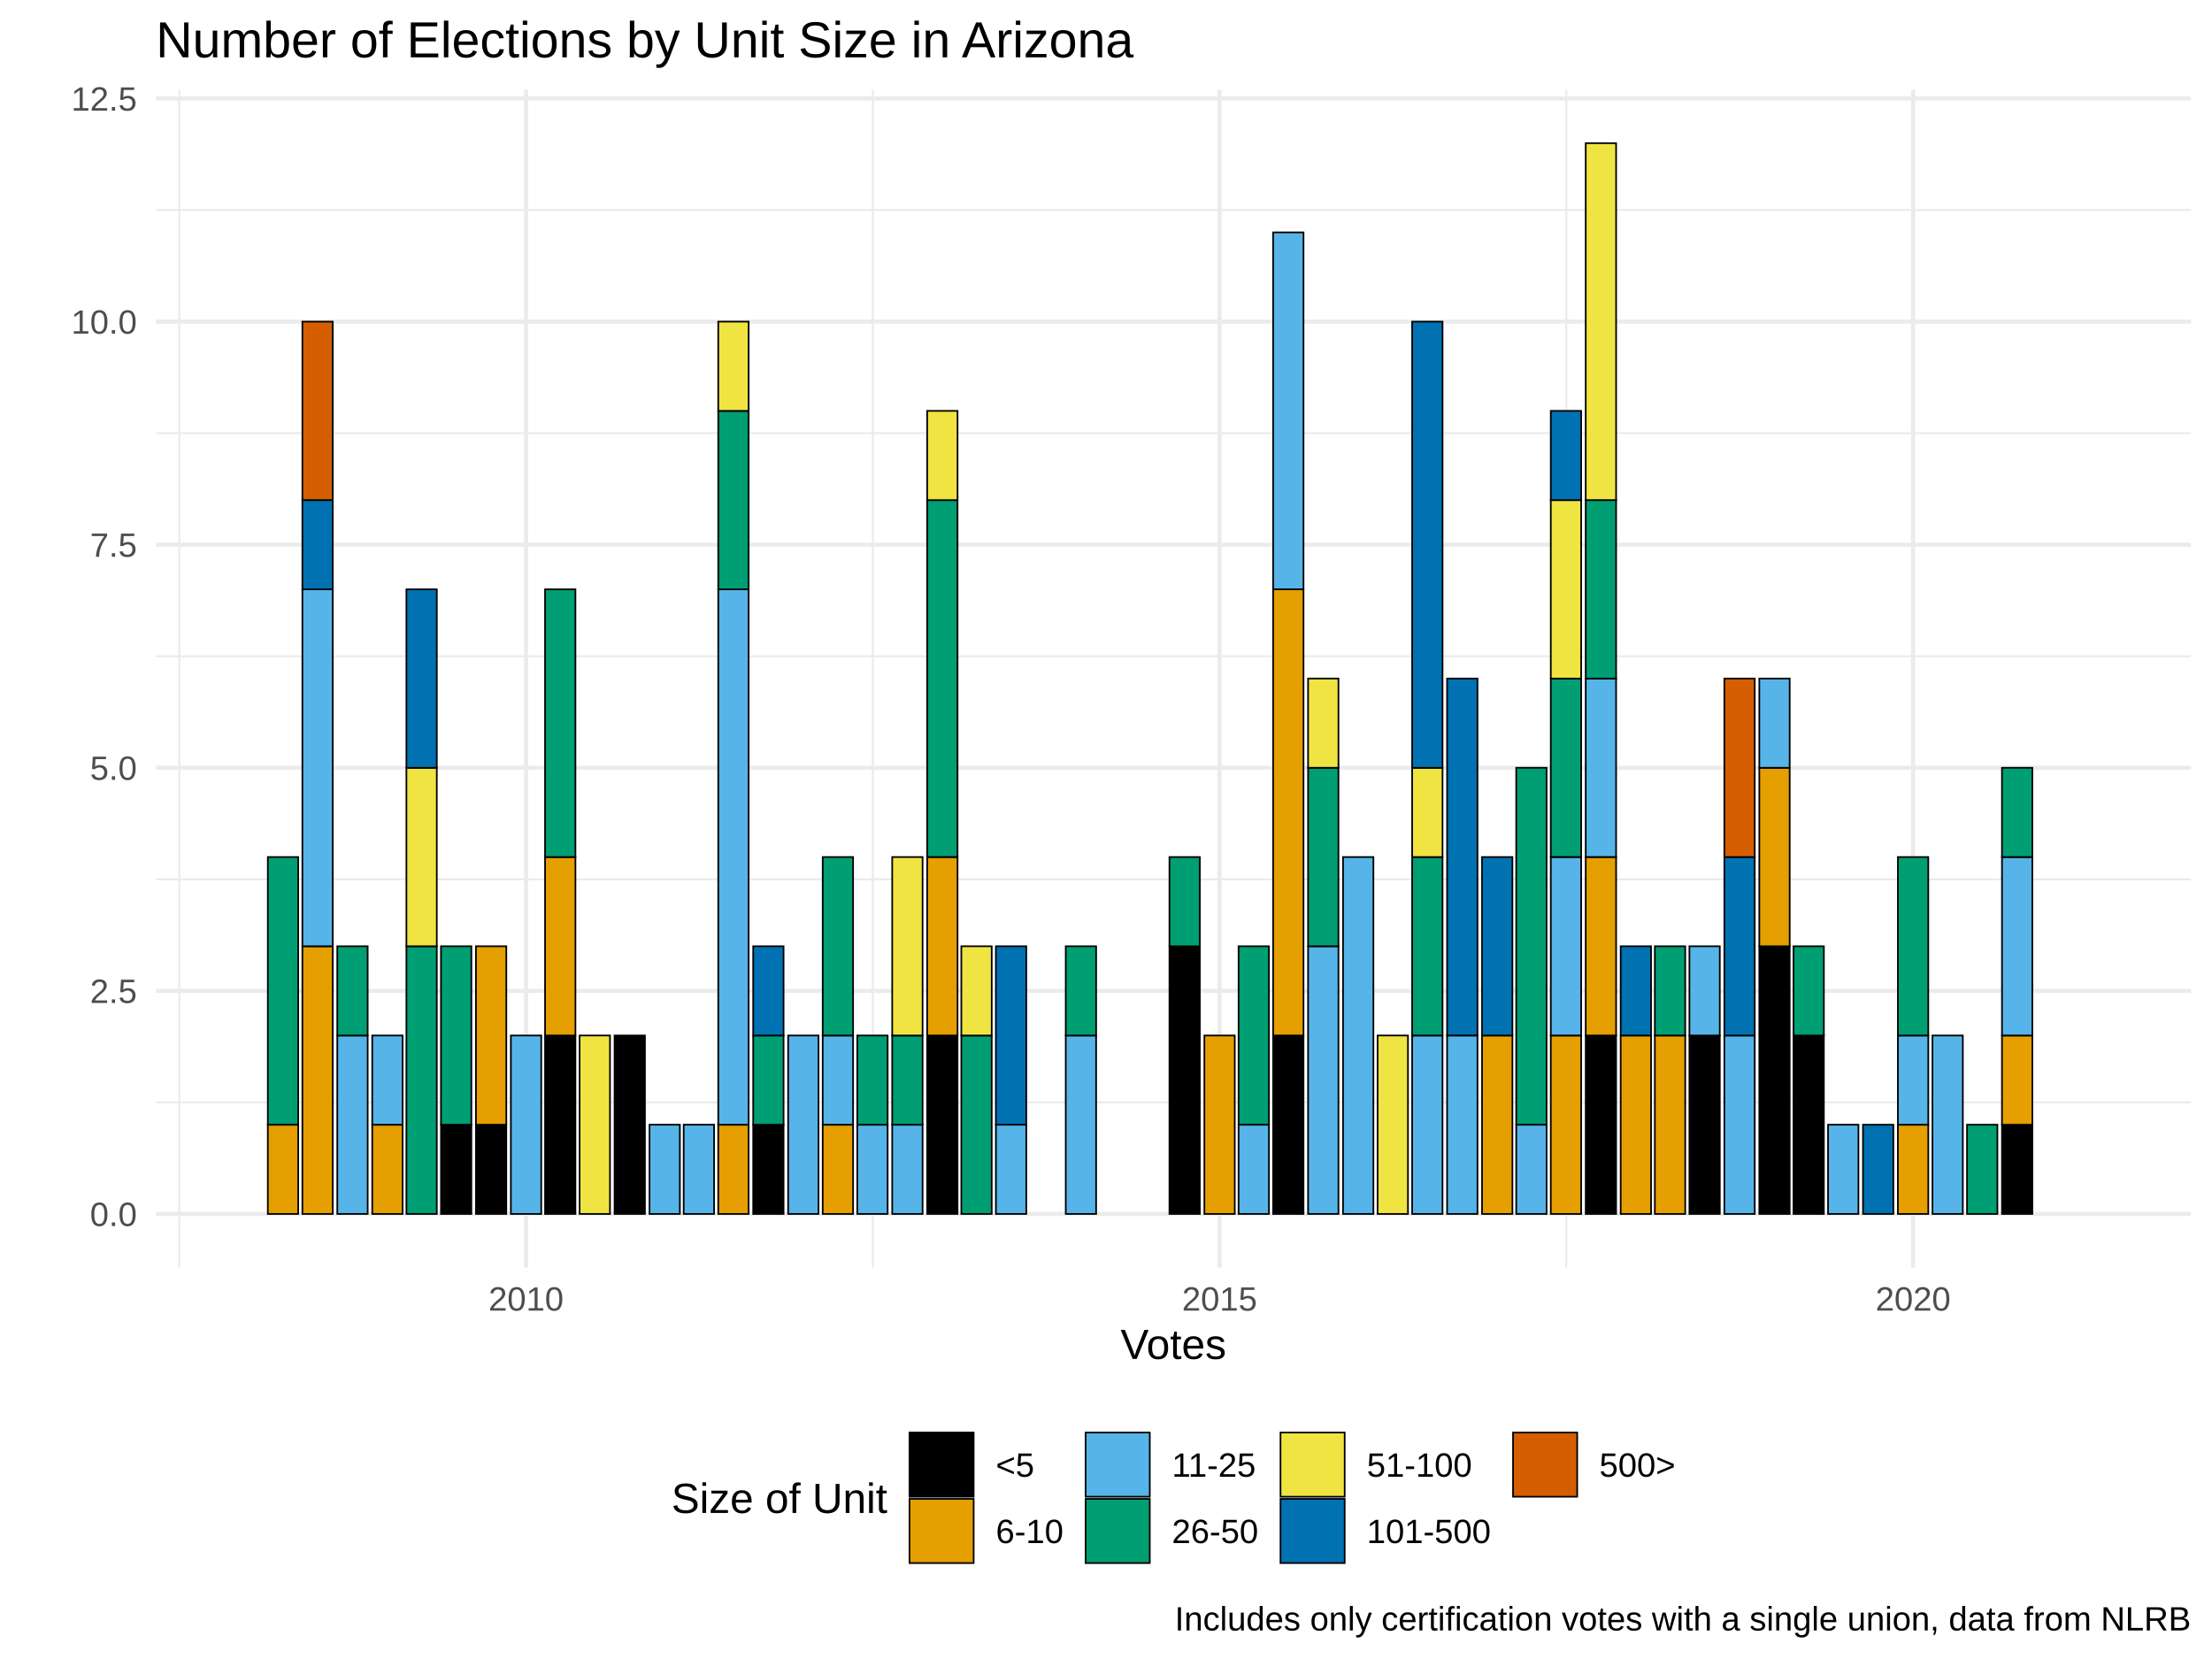
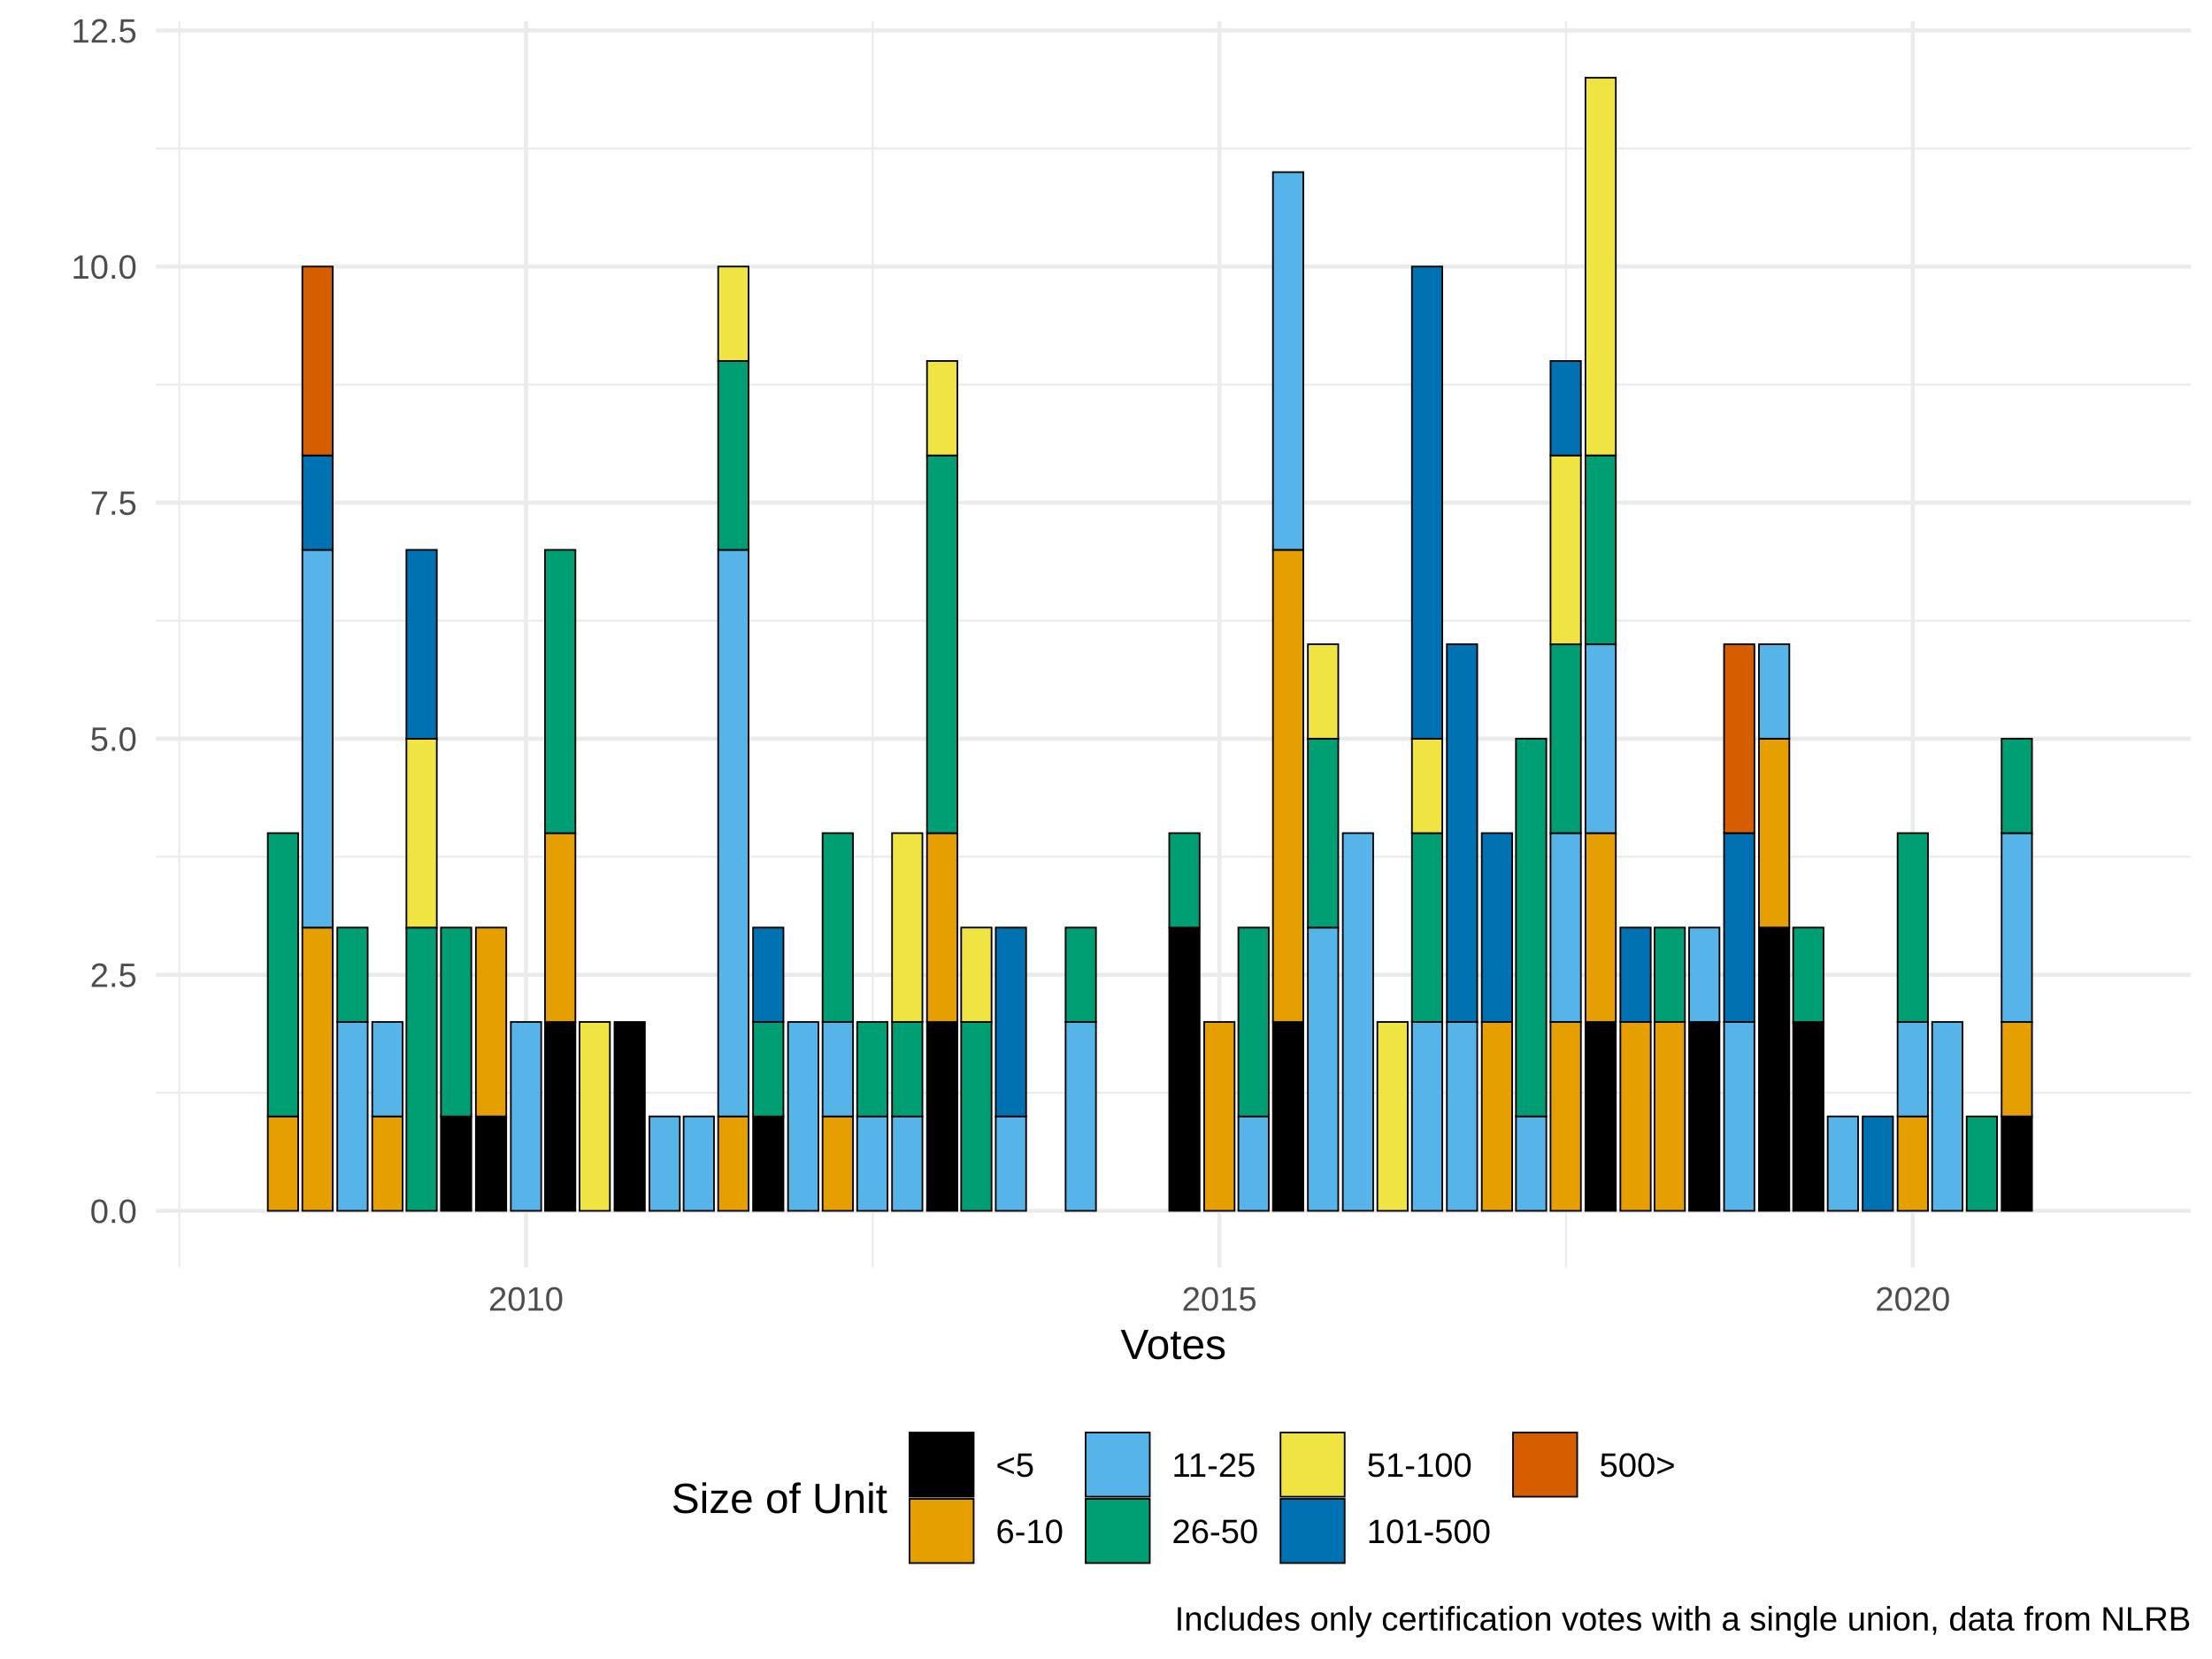
<svg xmlns="http://www.w3.org/2000/svg" class="svglite" width="576.00pt" height="432.00pt" viewBox="0 0 576.00 432.00">
  <defs>
    <style type="text/css">
    .svglite line, .svglite polyline, .svglite polygon, .svglite path, .svglite rect, .svglite circle {
      fill: none;
      stroke: #000000;
      stroke-linecap: round;
      stroke-linejoin: round;
      stroke-miterlimit: 10.00;
    }
  </style>
  </defs>
  <rect width="100%" height="100%" style="stroke: none; fill: #FFFFFF;" />
  <defs>
    <clipPath id="cpMC4wMHw1NzYuMDB8MC4wMHw0MzIuMDA=">
      <rect x="0.00" y="0.00" width="576.00" height="432.00" />
    </clipPath>
  </defs>
  <g clip-path="url(#cpMC4wMHw1NzYuMDB8MC4wMHw0MzIuMDA=)">
</g>
  <defs>
-     <clipPath id="cpNDAuNjB8NTcwLjUyfDIzLjM0fDMzMC4wNQ==">
-       <rect x="40.60" y="23.34" width="529.92" height="306.71" />
+     <clipPath id="cpNDAuNjB8NTcwLjUyfDUuNDh8MzMwLjA1">
+       <rect x="40.60" y="5.48" width="529.92" height="324.57" />
    </clipPath>
  </defs>
-   <g clip-path="url(#cpNDAuNjB8NTcwLjUyfDIzLjM0fDMzMC4wNQ==)">
-     <polyline points="40.60,287.06 570.52,287.06 " style="stroke-width: 0.53; stroke: #EBEBEB; stroke-linecap: butt;" />
-     <polyline points="40.60,228.97 570.52,228.97 " style="stroke-width: 0.53; stroke: #EBEBEB; stroke-linecap: butt;" />
-     <polyline points="40.60,170.88 570.52,170.88 " style="stroke-width: 0.53; stroke: #EBEBEB; stroke-linecap: butt;" />
-     <polyline points="40.60,112.79 570.52,112.79 " style="stroke-width: 0.53; stroke: #EBEBEB; stroke-linecap: butt;" />
-     <polyline points="40.60,54.70 570.52,54.70 " style="stroke-width: 0.53; stroke: #EBEBEB; stroke-linecap: butt;" />
-     <polyline points="46.69,330.05 46.69,23.34 " style="stroke-width: 0.53; stroke: #EBEBEB; stroke-linecap: butt;" />
-     <polyline points="227.28,330.05 227.28,23.34 " style="stroke-width: 0.53; stroke: #EBEBEB; stroke-linecap: butt;" />
-     <polyline points="407.87,330.05 407.87,23.34 " style="stroke-width: 0.53; stroke: #EBEBEB; stroke-linecap: butt;" />
-     <polyline points="40.60,316.11 570.52,316.11 " style="stroke-width: 1.07; stroke: #EBEBEB; stroke-linecap: butt;" />
-     <polyline points="40.60,258.02 570.52,258.02 " style="stroke-width: 1.07; stroke: #EBEBEB; stroke-linecap: butt;" />
-     <polyline points="40.60,199.93 570.52,199.93 " style="stroke-width: 1.07; stroke: #EBEBEB; stroke-linecap: butt;" />
-     <polyline points="40.60,141.84 570.52,141.84 " style="stroke-width: 1.07; stroke: #EBEBEB; stroke-linecap: butt;" />
-     <polyline points="40.60,83.75 570.52,83.75 " style="stroke-width: 1.07; stroke: #EBEBEB; stroke-linecap: butt;" />
-     <polyline points="40.60,25.66 570.52,25.66 " style="stroke-width: 1.07; stroke: #EBEBEB; stroke-linecap: butt;" />
-     <polyline points="136.99,330.05 136.99,23.34 " style="stroke-width: 1.07; stroke: #EBEBEB; stroke-linecap: butt;" />
-     <polyline points="317.58,330.05 317.58,23.34 " style="stroke-width: 1.07; stroke: #EBEBEB; stroke-linecap: butt;" />
-     <polyline points="498.17,330.05 498.17,23.34 " style="stroke-width: 1.07; stroke: #EBEBEB; stroke-linecap: butt;" />
-     <rect x="114.83" y="292.87" width="7.91" height="23.24" style="stroke-width: 0.43; stroke-linecap: square; stroke-linejoin: miter; fill: #000000;" />
-     <rect x="123.93" y="292.87" width="7.91" height="23.24" style="stroke-width: 0.43; stroke-linecap: square; stroke-linejoin: miter; fill: #000000;" />
-     <rect x="141.93" y="269.64" width="7.91" height="46.47" style="stroke-width: 0.43; stroke-linecap: square; stroke-linejoin: miter; fill: #000000;" />
-     <rect x="160.03" y="269.64" width="7.91" height="46.47" style="stroke-width: 0.43; stroke-linecap: square; stroke-linejoin: miter; fill: #000000;" />
-     <rect x="196.13" y="292.87" width="7.91" height="23.24" style="stroke-width: 0.43; stroke-linecap: square; stroke-linejoin: miter; fill: #000000;" />
-     <rect x="241.43" y="269.64" width="7.91" height="46.47" style="stroke-width: 0.43; stroke-linecap: square; stroke-linejoin: miter; fill: #000000;" />
-     <rect x="304.52" y="246.40" width="7.91" height="69.71" style="stroke-width: 0.43; stroke-linecap: square; stroke-linejoin: miter; fill: #000000;" />
-     <rect x="331.52" y="269.64" width="7.91" height="46.47" style="stroke-width: 0.43; stroke-linecap: square; stroke-linejoin: miter; fill: #000000;" />
-     <rect x="412.92" y="269.64" width="7.91" height="46.47" style="stroke-width: 0.43; stroke-linecap: square; stroke-linejoin: miter; fill: #000000;" />
-     <rect x="439.92" y="269.64" width="7.91" height="46.47" style="stroke-width: 0.43; stroke-linecap: square; stroke-linejoin: miter; fill: #000000;" />
-     <rect x="458.12" y="246.40" width="7.91" height="69.71" style="stroke-width: 0.43; stroke-linecap: square; stroke-linejoin: miter; fill: #000000;" />
-     <rect x="467.02" y="269.64" width="7.91" height="46.47" style="stroke-width: 0.43; stroke-linecap: square; stroke-linejoin: miter; fill: #000000;" />
-     <rect x="521.31" y="292.87" width="7.91" height="23.24" style="stroke-width: 0.43; stroke-linecap: square; stroke-linejoin: miter; fill: #000000;" />
-     <rect x="69.74" y="292.87" width="7.91" height="23.24" style="stroke-width: 0.43; stroke-linecap: square; stroke-linejoin: miter; fill: #E69F00;" />
-     <rect x="78.74" y="246.40" width="7.91" height="69.71" style="stroke-width: 0.43; stroke-linecap: square; stroke-linejoin: miter; fill: #E69F00;" />
-     <rect x="96.93" y="292.87" width="7.91" height="23.24" style="stroke-width: 0.43; stroke-linecap: square; stroke-linejoin: miter; fill: #E69F00;" />
-     <rect x="123.93" y="246.40" width="7.91" height="46.47" style="stroke-width: 0.43; stroke-linecap: square; stroke-linejoin: miter; fill: #E69F00;" />
-     <rect x="141.93" y="223.17" width="7.91" height="46.47" style="stroke-width: 0.43; stroke-linecap: square; stroke-linejoin: miter; fill: #E69F00;" />
-     <rect x="187.03" y="292.87" width="7.91" height="23.24" style="stroke-width: 0.43; stroke-linecap: square; stroke-linejoin: miter; fill: #E69F00;" />
-     <rect x="214.23" y="292.87" width="7.91" height="23.24" style="stroke-width: 0.43; stroke-linecap: square; stroke-linejoin: miter; fill: #E69F00;" />
-     <rect x="241.43" y="223.17" width="7.91" height="46.47" style="stroke-width: 0.43; stroke-linecap: square; stroke-linejoin: miter; fill: #E69F00;" />
-     <rect x="313.62" y="269.64" width="7.91" height="46.47" style="stroke-width: 0.43; stroke-linecap: square; stroke-linejoin: miter; fill: #E69F00;" />
-     <rect x="331.52" y="153.46" width="7.91" height="116.18" style="stroke-width: 0.43; stroke-linecap: square; stroke-linejoin: miter; fill: #E69F00;" />
-     <rect x="385.92" y="269.64" width="7.91" height="46.47" style="stroke-width: 0.43; stroke-linecap: square; stroke-linejoin: miter; fill: #E69F00;" />
-     <rect x="403.82" y="269.64" width="7.91" height="46.47" style="stroke-width: 0.43; stroke-linecap: square; stroke-linejoin: miter; fill: #E69F00;" />
-     <rect x="412.92" y="223.17" width="7.91" height="46.47" style="stroke-width: 0.43; stroke-linecap: square; stroke-linejoin: miter; fill: #E69F00;" />
-     <rect x="422.02" y="269.64" width="7.91" height="46.47" style="stroke-width: 0.43; stroke-linecap: square; stroke-linejoin: miter; fill: #E69F00;" />
-     <rect x="430.92" y="269.64" width="7.91" height="46.47" style="stroke-width: 0.43; stroke-linecap: square; stroke-linejoin: miter; fill: #E69F00;" />
-     <rect x="458.12" y="199.93" width="7.91" height="46.47" style="stroke-width: 0.43; stroke-linecap: square; stroke-linejoin: miter; fill: #E69F00;" />
-     <rect x="494.21" y="292.87" width="7.91" height="23.24" style="stroke-width: 0.43; stroke-linecap: square; stroke-linejoin: miter; fill: #E69F00;" />
-     <rect x="521.31" y="269.64" width="7.91" height="23.24" style="stroke-width: 0.43; stroke-linecap: square; stroke-linejoin: miter; fill: #E69F00;" />
-     <rect x="78.74" y="153.46" width="7.91" height="92.94" style="stroke-width: 0.43; stroke-linecap: square; stroke-linejoin: miter; fill: #56B4E9;" />
-     <rect x="87.83" y="269.64" width="7.91" height="46.47" style="stroke-width: 0.43; stroke-linecap: square; stroke-linejoin: miter; fill: #56B4E9;" />
-     <rect x="96.93" y="269.64" width="7.91" height="23.24" style="stroke-width: 0.43; stroke-linecap: square; stroke-linejoin: miter; fill: #56B4E9;" />
-     <rect x="133.03" y="269.64" width="7.91" height="46.47" style="stroke-width: 0.43; stroke-linecap: square; stroke-linejoin: miter; fill: #56B4E9;" />
-     <rect x="169.13" y="292.87" width="7.91" height="23.24" style="stroke-width: 0.43; stroke-linecap: square; stroke-linejoin: miter; fill: #56B4E9;" />
-     <rect x="178.03" y="292.87" width="7.91" height="23.24" style="stroke-width: 0.43; stroke-linecap: square; stroke-linejoin: miter; fill: #56B4E9;" />
-     <rect x="187.03" y="153.46" width="7.91" height="139.42" style="stroke-width: 0.43; stroke-linecap: square; stroke-linejoin: miter; fill: #56B4E9;" />
-     <rect x="205.23" y="269.64" width="7.91" height="46.47" style="stroke-width: 0.43; stroke-linecap: square; stroke-linejoin: miter; fill: #56B4E9;" />
-     <rect x="214.23" y="269.64" width="7.91" height="23.24" style="stroke-width: 0.43; stroke-linecap: square; stroke-linejoin: miter; fill: #56B4E9;" />
-     <rect x="223.23" y="292.87" width="7.91" height="23.24" style="stroke-width: 0.43; stroke-linecap: square; stroke-linejoin: miter; fill: #56B4E9;" />
-     <rect x="232.33" y="292.87" width="7.91" height="23.24" style="stroke-width: 0.43; stroke-linecap: square; stroke-linejoin: miter; fill: #56B4E9;" />
-     <rect x="259.33" y="292.87" width="7.91" height="23.24" style="stroke-width: 0.43; stroke-linecap: square; stroke-linejoin: miter; fill: #56B4E9;" />
-     <rect x="277.52" y="269.64" width="7.91" height="46.47" style="stroke-width: 0.43; stroke-linecap: square; stroke-linejoin: miter; fill: #56B4E9;" />
-     <rect x="322.52" y="292.87" width="7.91" height="23.24" style="stroke-width: 0.43; stroke-linecap: square; stroke-linejoin: miter; fill: #56B4E9;" />
-     <rect x="331.52" y="60.51" width="7.91" height="92.94" style="stroke-width: 0.43; stroke-linecap: square; stroke-linejoin: miter; fill: #56B4E9;" />
-     <rect x="340.62" y="246.40" width="7.91" height="69.71" style="stroke-width: 0.43; stroke-linecap: square; stroke-linejoin: miter; fill: #56B4E9;" />
-     <rect x="349.72" y="223.17" width="7.91" height="92.94" style="stroke-width: 0.43; stroke-linecap: square; stroke-linejoin: miter; fill: #56B4E9;" />
-     <rect x="367.72" y="269.64" width="7.91" height="46.47" style="stroke-width: 0.43; stroke-linecap: square; stroke-linejoin: miter; fill: #56B4E9;" />
-     <rect x="376.82" y="269.64" width="7.91" height="46.47" style="stroke-width: 0.43; stroke-linecap: square; stroke-linejoin: miter; fill: #56B4E9;" />
-     <rect x="394.82" y="292.87" width="7.91" height="23.24" style="stroke-width: 0.43; stroke-linecap: square; stroke-linejoin: miter; fill: #56B4E9;" />
-     <rect x="403.82" y="223.17" width="7.91" height="46.47" style="stroke-width: 0.43; stroke-linecap: square; stroke-linejoin: miter; fill: #56B4E9;" />
-     <rect x="412.92" y="176.69" width="7.91" height="46.47" style="stroke-width: 0.43; stroke-linecap: square; stroke-linejoin: miter; fill: #56B4E9;" />
-     <rect x="439.92" y="246.40" width="7.91" height="23.24" style="stroke-width: 0.43; stroke-linecap: square; stroke-linejoin: miter; fill: #56B4E9;" />
-     <rect x="449.02" y="269.64" width="7.91" height="46.47" style="stroke-width: 0.43; stroke-linecap: square; stroke-linejoin: miter; fill: #56B4E9;" />
-     <rect x="458.12" y="176.69" width="7.91" height="23.24" style="stroke-width: 0.43; stroke-linecap: square; stroke-linejoin: miter; fill: #56B4E9;" />
-     <rect x="476.02" y="292.87" width="7.91" height="23.24" style="stroke-width: 0.43; stroke-linecap: square; stroke-linejoin: miter; fill: #56B4E9;" />
-     <rect x="494.21" y="269.64" width="7.91" height="23.24" style="stroke-width: 0.43; stroke-linecap: square; stroke-linejoin: miter; fill: #56B4E9;" />
-     <rect x="503.21" y="269.64" width="7.91" height="46.47" style="stroke-width: 0.43; stroke-linecap: square; stroke-linejoin: miter; fill: #56B4E9;" />
-     <rect x="521.31" y="223.17" width="7.91" height="46.47" style="stroke-width: 0.43; stroke-linecap: square; stroke-linejoin: miter; fill: #56B4E9;" />
-     <rect x="69.74" y="223.17" width="7.91" height="69.71" style="stroke-width: 0.43; stroke-linecap: square; stroke-linejoin: miter; fill: #009E73;" />
-     <rect x="87.83" y="246.40" width="7.91" height="23.24" style="stroke-width: 0.43; stroke-linecap: square; stroke-linejoin: miter; fill: #009E73;" />
-     <rect x="105.83" y="246.40" width="7.91" height="69.71" style="stroke-width: 0.43; stroke-linecap: square; stroke-linejoin: miter; fill: #009E73;" />
-     <rect x="114.83" y="246.40" width="7.91" height="46.47" style="stroke-width: 0.43; stroke-linecap: square; stroke-linejoin: miter; fill: #009E73;" />
-     <rect x="141.93" y="153.46" width="7.91" height="69.71" style="stroke-width: 0.43; stroke-linecap: square; stroke-linejoin: miter; fill: #009E73;" />
-     <rect x="187.03" y="106.99" width="7.91" height="46.47" style="stroke-width: 0.43; stroke-linecap: square; stroke-linejoin: miter; fill: #009E73;" />
-     <rect x="196.13" y="269.64" width="7.91" height="23.24" style="stroke-width: 0.43; stroke-linecap: square; stroke-linejoin: miter; fill: #009E73;" />
-     <rect x="214.23" y="223.17" width="7.91" height="46.47" style="stroke-width: 0.43; stroke-linecap: square; stroke-linejoin: miter; fill: #009E73;" />
-     <rect x="223.23" y="269.64" width="7.91" height="23.24" style="stroke-width: 0.43; stroke-linecap: square; stroke-linejoin: miter; fill: #009E73;" />
-     <rect x="232.33" y="269.64" width="7.91" height="23.24" style="stroke-width: 0.43; stroke-linecap: square; stroke-linejoin: miter; fill: #009E73;" />
-     <rect x="241.43" y="130.22" width="7.91" height="92.94" style="stroke-width: 0.43; stroke-linecap: square; stroke-linejoin: miter; fill: #009E73;" />
-     <rect x="250.33" y="269.64" width="7.91" height="46.47" style="stroke-width: 0.43; stroke-linecap: square; stroke-linejoin: miter; fill: #009E73;" />
-     <rect x="277.52" y="246.40" width="7.91" height="23.24" style="stroke-width: 0.43; stroke-linecap: square; stroke-linejoin: miter; fill: #009E73;" />
-     <rect x="304.52" y="223.17" width="7.91" height="23.24" style="stroke-width: 0.43; stroke-linecap: square; stroke-linejoin: miter; fill: #009E73;" />
-     <rect x="322.52" y="246.40" width="7.91" height="46.47" style="stroke-width: 0.43; stroke-linecap: square; stroke-linejoin: miter; fill: #009E73;" />
-     <rect x="340.62" y="199.93" width="7.91" height="46.47" style="stroke-width: 0.43; stroke-linecap: square; stroke-linejoin: miter; fill: #009E73;" />
-     <rect x="367.72" y="223.17" width="7.91" height="46.47" style="stroke-width: 0.43; stroke-linecap: square; stroke-linejoin: miter; fill: #009E73;" />
-     <rect x="394.82" y="199.93" width="7.91" height="92.94" style="stroke-width: 0.43; stroke-linecap: square; stroke-linejoin: miter; fill: #009E73;" />
-     <rect x="403.82" y="176.69" width="7.91" height="46.47" style="stroke-width: 0.43; stroke-linecap: square; stroke-linejoin: miter; fill: #009E73;" />
-     <rect x="412.92" y="130.22" width="7.91" height="46.47" style="stroke-width: 0.43; stroke-linecap: square; stroke-linejoin: miter; fill: #009E73;" />
-     <rect x="430.92" y="246.40" width="7.91" height="23.24" style="stroke-width: 0.43; stroke-linecap: square; stroke-linejoin: miter; fill: #009E73;" />
-     <rect x="467.02" y="246.40" width="7.91" height="23.24" style="stroke-width: 0.43; stroke-linecap: square; stroke-linejoin: miter; fill: #009E73;" />
-     <rect x="494.21" y="223.17" width="7.91" height="46.47" style="stroke-width: 0.43; stroke-linecap: square; stroke-linejoin: miter; fill: #009E73;" />
-     <rect x="512.21" y="292.87" width="7.91" height="23.24" style="stroke-width: 0.43; stroke-linecap: square; stroke-linejoin: miter; fill: #009E73;" />
-     <rect x="521.31" y="199.93" width="7.91" height="23.24" style="stroke-width: 0.43; stroke-linecap: square; stroke-linejoin: miter; fill: #009E73;" />
-     <rect x="105.83" y="199.93" width="7.91" height="46.47" style="stroke-width: 0.43; stroke-linecap: square; stroke-linejoin: miter; fill: #F0E442;" />
-     <rect x="150.93" y="269.64" width="7.91" height="46.47" style="stroke-width: 0.43; stroke-linecap: square; stroke-linejoin: miter; fill: #F0E442;" />
-     <rect x="187.03" y="83.75" width="7.91" height="23.24" style="stroke-width: 0.43; stroke-linecap: square; stroke-linejoin: miter; fill: #F0E442;" />
-     <rect x="232.33" y="223.17" width="7.91" height="46.47" style="stroke-width: 0.43; stroke-linecap: square; stroke-linejoin: miter; fill: #F0E442;" />
-     <rect x="241.43" y="106.99" width="7.91" height="23.24" style="stroke-width: 0.43; stroke-linecap: square; stroke-linejoin: miter; fill: #F0E442;" />
-     <rect x="250.33" y="246.40" width="7.91" height="23.24" style="stroke-width: 0.43; stroke-linecap: square; stroke-linejoin: miter; fill: #F0E442;" />
-     <rect x="340.62" y="176.69" width="7.91" height="23.24" style="stroke-width: 0.43; stroke-linecap: square; stroke-linejoin: miter; fill: #F0E442;" />
-     <rect x="358.72" y="269.64" width="7.91" height="46.47" style="stroke-width: 0.43; stroke-linecap: square; stroke-linejoin: miter; fill: #F0E442;" />
-     <rect x="367.72" y="199.93" width="7.91" height="23.24" style="stroke-width: 0.43; stroke-linecap: square; stroke-linejoin: miter; fill: #F0E442;" />
-     <rect x="403.82" y="130.22" width="7.91" height="46.47" style="stroke-width: 0.43; stroke-linecap: square; stroke-linejoin: miter; fill: #F0E442;" />
-     <rect x="412.92" y="37.28" width="7.91" height="92.94" style="stroke-width: 0.43; stroke-linecap: square; stroke-linejoin: miter; fill: #F0E442;" />
-     <rect x="78.74" y="130.22" width="7.91" height="23.24" style="stroke-width: 0.43; stroke-linecap: square; stroke-linejoin: miter; fill: #0072B2;" />
-     <rect x="105.83" y="153.46" width="7.91" height="46.47" style="stroke-width: 0.43; stroke-linecap: square; stroke-linejoin: miter; fill: #0072B2;" />
-     <rect x="196.13" y="246.40" width="7.91" height="23.24" style="stroke-width: 0.43; stroke-linecap: square; stroke-linejoin: miter; fill: #0072B2;" />
-     <rect x="259.33" y="246.40" width="7.91" height="46.47" style="stroke-width: 0.43; stroke-linecap: square; stroke-linejoin: miter; fill: #0072B2;" />
-     <rect x="367.72" y="83.75" width="7.91" height="116.18" style="stroke-width: 0.43; stroke-linecap: square; stroke-linejoin: miter; fill: #0072B2;" />
-     <rect x="376.82" y="176.69" width="7.91" height="92.94" style="stroke-width: 0.43; stroke-linecap: square; stroke-linejoin: miter; fill: #0072B2;" />
-     <rect x="385.92" y="223.17" width="7.91" height="46.47" style="stroke-width: 0.43; stroke-linecap: square; stroke-linejoin: miter; fill: #0072B2;" />
-     <rect x="403.82" y="106.99" width="7.91" height="23.24" style="stroke-width: 0.43; stroke-linecap: square; stroke-linejoin: miter; fill: #0072B2;" />
-     <rect x="422.02" y="246.40" width="7.91" height="23.24" style="stroke-width: 0.43; stroke-linecap: square; stroke-linejoin: miter; fill: #0072B2;" />
-     <rect x="449.02" y="223.17" width="7.91" height="46.47" style="stroke-width: 0.43; stroke-linecap: square; stroke-linejoin: miter; fill: #0072B2;" />
-     <rect x="485.12" y="292.87" width="7.91" height="23.24" style="stroke-width: 0.43; stroke-linecap: square; stroke-linejoin: miter; fill: #0072B2;" />
-     <rect x="78.74" y="83.75" width="7.91" height="46.47" style="stroke-width: 0.43; stroke-linecap: square; stroke-linejoin: miter; fill: #D55E00;" />
-     <rect x="449.02" y="176.69" width="7.91" height="46.47" style="stroke-width: 0.43; stroke-linecap: square; stroke-linejoin: miter; fill: #D55E00;" />
+   <g clip-path="url(#cpNDAuNjB8NTcwLjUyfDUuNDh8MzMwLjA1)">
+     <polyline points="40.60,284.56 570.52,284.56 " style="stroke-width: 0.53; stroke: #EBEBEB; stroke-linecap: butt;" />
+     <polyline points="40.60,223.09 570.52,223.09 " style="stroke-width: 0.53; stroke: #EBEBEB; stroke-linecap: butt;" />
+     <polyline points="40.60,161.62 570.52,161.62 " style="stroke-width: 0.53; stroke: #EBEBEB; stroke-linecap: butt;" />
+     <polyline points="40.60,100.15 570.52,100.15 " style="stroke-width: 0.53; stroke: #EBEBEB; stroke-linecap: butt;" />
+     <polyline points="40.60,38.67 570.52,38.67 " style="stroke-width: 0.53; stroke: #EBEBEB; stroke-linecap: butt;" />
+     <polyline points="46.70,330.05 46.70,5.48 " style="stroke-width: 0.53; stroke: #EBEBEB; stroke-linecap: butt;" />
+     <polyline points="227.25,330.05 227.25,5.48 " style="stroke-width: 0.53; stroke: #EBEBEB; stroke-linecap: butt;" />
+     <polyline points="407.80,330.05 407.80,5.48 " style="stroke-width: 0.53; stroke: #EBEBEB; stroke-linecap: butt;" />
+     <polyline points="40.60,315.30 570.52,315.30 " style="stroke-width: 1.07; stroke: #EBEBEB; stroke-linecap: butt;" />
+     <polyline points="40.60,253.83 570.52,253.83 " style="stroke-width: 1.07; stroke: #EBEBEB; stroke-linecap: butt;" />
+     <polyline points="40.60,192.35 570.52,192.35 " style="stroke-width: 1.07; stroke: #EBEBEB; stroke-linecap: butt;" />
+     <polyline points="40.60,130.88 570.52,130.88 " style="stroke-width: 1.07; stroke: #EBEBEB; stroke-linecap: butt;" />
+     <polyline points="40.60,69.41 570.52,69.41 " style="stroke-width: 1.07; stroke: #EBEBEB; stroke-linecap: butt;" />
+     <polyline points="40.60,7.94 570.52,7.94 " style="stroke-width: 1.07; stroke: #EBEBEB; stroke-linecap: butt;" />
+     <polyline points="136.97,330.05 136.97,5.48 " style="stroke-width: 1.07; stroke: #EBEBEB; stroke-linecap: butt;" />
+     <polyline points="317.53,330.05 317.53,5.48 " style="stroke-width: 1.07; stroke: #EBEBEB; stroke-linecap: butt;" />
+     <polyline points="498.08,330.05 498.08,5.48 " style="stroke-width: 1.07; stroke: #EBEBEB; stroke-linecap: butt;" />
+     <rect x="114.82" y="290.71" width="7.91" height="24.59" style="stroke-width: 0.43; stroke-linecap: square; stroke-linejoin: miter; fill: #000000;" />
+     <rect x="123.92" y="290.71" width="7.91" height="24.59" style="stroke-width: 0.43; stroke-linecap: square; stroke-linejoin: miter; fill: #000000;" />
+     <rect x="141.92" y="266.12" width="7.91" height="49.18" style="stroke-width: 0.43; stroke-linecap: square; stroke-linejoin: miter; fill: #000000;" />
+     <rect x="160.01" y="266.12" width="7.91" height="49.18" style="stroke-width: 0.43; stroke-linecap: square; stroke-linejoin: miter; fill: #000000;" />
+     <rect x="196.10" y="290.71" width="7.91" height="24.59" style="stroke-width: 0.43; stroke-linecap: square; stroke-linejoin: miter; fill: #000000;" />
+     <rect x="241.39" y="266.12" width="7.91" height="49.18" style="stroke-width: 0.43; stroke-linecap: square; stroke-linejoin: miter; fill: #000000;" />
+     <rect x="304.47" y="241.53" width="7.91" height="73.77" style="stroke-width: 0.43; stroke-linecap: square; stroke-linejoin: miter; fill: #000000;" />
+     <rect x="331.47" y="266.12" width="7.91" height="49.18" style="stroke-width: 0.43; stroke-linecap: square; stroke-linejoin: miter; fill: #000000;" />
+     <rect x="412.85" y="266.12" width="7.91" height="49.18" style="stroke-width: 0.43; stroke-linecap: square; stroke-linejoin: miter; fill: #000000;" />
+     <rect x="439.84" y="266.12" width="7.91" height="49.18" style="stroke-width: 0.43; stroke-linecap: square; stroke-linejoin: miter; fill: #000000;" />
+     <rect x="458.03" y="241.53" width="7.91" height="73.77" style="stroke-width: 0.43; stroke-linecap: square; stroke-linejoin: miter; fill: #000000;" />
+     <rect x="466.93" y="266.12" width="7.91" height="49.18" style="stroke-width: 0.43; stroke-linecap: square; stroke-linejoin: miter; fill: #000000;" />
+     <rect x="521.22" y="290.71" width="7.91" height="24.59" style="stroke-width: 0.43; stroke-linecap: square; stroke-linejoin: miter; fill: #000000;" />
+     <rect x="69.73" y="290.71" width="7.91" height="24.59" style="stroke-width: 0.43; stroke-linecap: square; stroke-linejoin: miter; fill: #E69F00;" />
+     <rect x="78.73" y="241.53" width="7.91" height="73.77" style="stroke-width: 0.43; stroke-linecap: square; stroke-linejoin: miter; fill: #E69F00;" />
+     <rect x="96.93" y="290.71" width="7.91" height="24.59" style="stroke-width: 0.43; stroke-linecap: square; stroke-linejoin: miter; fill: #E69F00;" />
+     <rect x="123.92" y="241.53" width="7.91" height="49.18" style="stroke-width: 0.43; stroke-linecap: square; stroke-linejoin: miter; fill: #E69F00;" />
+     <rect x="141.92" y="216.94" width="7.91" height="49.18" style="stroke-width: 0.43; stroke-linecap: square; stroke-linejoin: miter; fill: #E69F00;" />
+     <rect x="187.01" y="290.71" width="7.91" height="24.59" style="stroke-width: 0.43; stroke-linecap: square; stroke-linejoin: miter; fill: #E69F00;" />
+     <rect x="214.20" y="290.71" width="7.91" height="24.59" style="stroke-width: 0.43; stroke-linecap: square; stroke-linejoin: miter; fill: #E69F00;" />
+     <rect x="241.39" y="216.94" width="7.91" height="49.18" style="stroke-width: 0.43; stroke-linecap: square; stroke-linejoin: miter; fill: #E69F00;" />
+     <rect x="313.57" y="266.12" width="7.91" height="49.18" style="stroke-width: 0.43; stroke-linecap: square; stroke-linejoin: miter; fill: #E69F00;" />
+     <rect x="331.47" y="143.18" width="7.91" height="122.94" style="stroke-width: 0.43; stroke-linecap: square; stroke-linejoin: miter; fill: #E69F00;" />
+     <rect x="385.85" y="266.12" width="7.91" height="49.18" style="stroke-width: 0.43; stroke-linecap: square; stroke-linejoin: miter; fill: #E69F00;" />
+     <rect x="403.75" y="266.12" width="7.91" height="49.18" style="stroke-width: 0.43; stroke-linecap: square; stroke-linejoin: miter; fill: #E69F00;" />
+     <rect x="412.85" y="216.94" width="7.91" height="49.18" style="stroke-width: 0.43; stroke-linecap: square; stroke-linejoin: miter; fill: #E69F00;" />
+     <rect x="421.94" y="266.12" width="7.91" height="49.18" style="stroke-width: 0.43; stroke-linecap: square; stroke-linejoin: miter; fill: #E69F00;" />
+     <rect x="430.84" y="266.12" width="7.91" height="49.18" style="stroke-width: 0.43; stroke-linecap: square; stroke-linejoin: miter; fill: #E69F00;" />
+     <rect x="458.03" y="192.35" width="7.91" height="49.18" style="stroke-width: 0.43; stroke-linecap: square; stroke-linejoin: miter; fill: #E69F00;" />
+     <rect x="494.13" y="290.71" width="7.91" height="24.59" style="stroke-width: 0.43; stroke-linecap: square; stroke-linejoin: miter; fill: #E69F00;" />
+     <rect x="521.22" y="266.12" width="7.91" height="24.59" style="stroke-width: 0.43; stroke-linecap: square; stroke-linejoin: miter; fill: #E69F00;" />
+     <rect x="78.73" y="143.18" width="7.91" height="98.35" style="stroke-width: 0.43; stroke-linecap: square; stroke-linejoin: miter; fill: #56B4E9;" />
+     <rect x="87.83" y="266.12" width="7.91" height="49.18" style="stroke-width: 0.43; stroke-linecap: square; stroke-linejoin: miter; fill: #56B4E9;" />
+     <rect x="96.93" y="266.12" width="7.91" height="24.59" style="stroke-width: 0.43; stroke-linecap: square; stroke-linejoin: miter; fill: #56B4E9;" />
+     <rect x="133.02" y="266.12" width="7.91" height="49.18" style="stroke-width: 0.43; stroke-linecap: square; stroke-linejoin: miter; fill: #56B4E9;" />
+     <rect x="169.11" y="290.71" width="7.91" height="24.59" style="stroke-width: 0.43; stroke-linecap: square; stroke-linejoin: miter; fill: #56B4E9;" />
+     <rect x="178.01" y="290.71" width="7.91" height="24.59" style="stroke-width: 0.43; stroke-linecap: square; stroke-linejoin: miter; fill: #56B4E9;" />
+     <rect x="187.01" y="143.18" width="7.91" height="147.53" style="stroke-width: 0.43; stroke-linecap: square; stroke-linejoin: miter; fill: #56B4E9;" />
+     <rect x="205.20" y="266.12" width="7.91" height="49.18" style="stroke-width: 0.43; stroke-linecap: square; stroke-linejoin: miter; fill: #56B4E9;" />
+     <rect x="214.20" y="266.12" width="7.91" height="24.59" style="stroke-width: 0.43; stroke-linecap: square; stroke-linejoin: miter; fill: #56B4E9;" />
+     <rect x="223.20" y="290.71" width="7.91" height="24.59" style="stroke-width: 0.43; stroke-linecap: square; stroke-linejoin: miter; fill: #56B4E9;" />
+     <rect x="232.29" y="290.71" width="7.91" height="24.59" style="stroke-width: 0.43; stroke-linecap: square; stroke-linejoin: miter; fill: #56B4E9;" />
+     <rect x="259.29" y="290.71" width="7.91" height="24.59" style="stroke-width: 0.43; stroke-linecap: square; stroke-linejoin: miter; fill: #56B4E9;" />
+     <rect x="277.48" y="266.12" width="7.91" height="49.18" style="stroke-width: 0.43; stroke-linecap: square; stroke-linejoin: miter; fill: #56B4E9;" />
+     <rect x="322.47" y="290.71" width="7.91" height="24.59" style="stroke-width: 0.43; stroke-linecap: square; stroke-linejoin: miter; fill: #56B4E9;" />
+     <rect x="331.47" y="44.82" width="7.91" height="98.35" style="stroke-width: 0.43; stroke-linecap: square; stroke-linejoin: miter; fill: #56B4E9;" />
+     <rect x="340.57" y="241.53" width="7.91" height="73.77" style="stroke-width: 0.43; stroke-linecap: square; stroke-linejoin: miter; fill: #56B4E9;" />
+     <rect x="349.66" y="216.94" width="7.91" height="98.35" style="stroke-width: 0.43; stroke-linecap: square; stroke-linejoin: miter; fill: #56B4E9;" />
+     <rect x="367.66" y="266.12" width="7.91" height="49.18" style="stroke-width: 0.43; stroke-linecap: square; stroke-linejoin: miter; fill: #56B4E9;" />
+     <rect x="376.76" y="266.12" width="7.91" height="49.18" style="stroke-width: 0.43; stroke-linecap: square; stroke-linejoin: miter; fill: #56B4E9;" />
+     <rect x="394.75" y="290.71" width="7.91" height="24.59" style="stroke-width: 0.43; stroke-linecap: square; stroke-linejoin: miter; fill: #56B4E9;" />
+     <rect x="403.75" y="216.94" width="7.91" height="49.18" style="stroke-width: 0.43; stroke-linecap: square; stroke-linejoin: miter; fill: #56B4E9;" />
+     <rect x="412.85" y="167.76" width="7.91" height="49.18" style="stroke-width: 0.43; stroke-linecap: square; stroke-linejoin: miter; fill: #56B4E9;" />
+     <rect x="439.84" y="241.53" width="7.91" height="24.59" style="stroke-width: 0.43; stroke-linecap: square; stroke-linejoin: miter; fill: #56B4E9;" />
+     <rect x="448.94" y="266.12" width="7.91" height="49.18" style="stroke-width: 0.43; stroke-linecap: square; stroke-linejoin: miter; fill: #56B4E9;" />
+     <rect x="458.03" y="167.76" width="7.91" height="24.59" style="stroke-width: 0.43; stroke-linecap: square; stroke-linejoin: miter; fill: #56B4E9;" />
+     <rect x="475.93" y="290.71" width="7.91" height="24.59" style="stroke-width: 0.43; stroke-linecap: square; stroke-linejoin: miter; fill: #56B4E9;" />
+     <rect x="494.13" y="266.12" width="7.91" height="24.59" style="stroke-width: 0.43; stroke-linecap: square; stroke-linejoin: miter; fill: #56B4E9;" />
+     <rect x="503.12" y="266.12" width="7.91" height="49.18" style="stroke-width: 0.43; stroke-linecap: square; stroke-linejoin: miter; fill: #56B4E9;" />
+     <rect x="521.22" y="216.94" width="7.91" height="49.18" style="stroke-width: 0.43; stroke-linecap: square; stroke-linejoin: miter; fill: #56B4E9;" />
+     <rect x="69.73" y="216.94" width="7.91" height="73.77" style="stroke-width: 0.43; stroke-linecap: square; stroke-linejoin: miter; fill: #009E73;" />
+     <rect x="87.83" y="241.53" width="7.91" height="24.59" style="stroke-width: 0.43; stroke-linecap: square; stroke-linejoin: miter; fill: #009E73;" />
+     <rect x="105.83" y="241.53" width="7.91" height="73.77" style="stroke-width: 0.43; stroke-linecap: square; stroke-linejoin: miter; fill: #009E73;" />
+     <rect x="114.82" y="241.53" width="7.91" height="49.18" style="stroke-width: 0.43; stroke-linecap: square; stroke-linejoin: miter; fill: #009E73;" />
+     <rect x="141.92" y="143.18" width="7.91" height="73.77" style="stroke-width: 0.43; stroke-linecap: square; stroke-linejoin: miter; fill: #009E73;" />
+     <rect x="187.01" y="94.00" width="7.91" height="49.18" style="stroke-width: 0.43; stroke-linecap: square; stroke-linejoin: miter; fill: #009E73;" />
+     <rect x="196.10" y="266.12" width="7.91" height="24.59" style="stroke-width: 0.43; stroke-linecap: square; stroke-linejoin: miter; fill: #009E73;" />
+     <rect x="214.20" y="216.94" width="7.91" height="49.18" style="stroke-width: 0.43; stroke-linecap: square; stroke-linejoin: miter; fill: #009E73;" />
+     <rect x="223.20" y="266.12" width="7.91" height="24.59" style="stroke-width: 0.43; stroke-linecap: square; stroke-linejoin: miter; fill: #009E73;" />
+     <rect x="232.29" y="266.12" width="7.91" height="24.59" style="stroke-width: 0.43; stroke-linecap: square; stroke-linejoin: miter; fill: #009E73;" />
+     <rect x="241.39" y="118.59" width="7.91" height="98.35" style="stroke-width: 0.43; stroke-linecap: square; stroke-linejoin: miter; fill: #009E73;" />
+     <rect x="250.29" y="266.12" width="7.91" height="49.18" style="stroke-width: 0.43; stroke-linecap: square; stroke-linejoin: miter; fill: #009E73;" />
+     <rect x="277.48" y="241.53" width="7.91" height="24.59" style="stroke-width: 0.43; stroke-linecap: square; stroke-linejoin: miter; fill: #009E73;" />
+     <rect x="304.47" y="216.94" width="7.91" height="24.59" style="stroke-width: 0.43; stroke-linecap: square; stroke-linejoin: miter; fill: #009E73;" />
+     <rect x="322.47" y="241.53" width="7.91" height="49.18" style="stroke-width: 0.43; stroke-linecap: square; stroke-linejoin: miter; fill: #009E73;" />
+     <rect x="340.57" y="192.35" width="7.91" height="49.18" style="stroke-width: 0.43; stroke-linecap: square; stroke-linejoin: miter; fill: #009E73;" />
+     <rect x="367.66" y="216.94" width="7.91" height="49.18" style="stroke-width: 0.43; stroke-linecap: square; stroke-linejoin: miter; fill: #009E73;" />
+     <rect x="394.75" y="192.35" width="7.91" height="98.35" style="stroke-width: 0.43; stroke-linecap: square; stroke-linejoin: miter; fill: #009E73;" />
+     <rect x="403.75" y="167.76" width="7.91" height="49.18" style="stroke-width: 0.43; stroke-linecap: square; stroke-linejoin: miter; fill: #009E73;" />
+     <rect x="412.85" y="118.59" width="7.91" height="49.18" style="stroke-width: 0.43; stroke-linecap: square; stroke-linejoin: miter; fill: #009E73;" />
+     <rect x="430.84" y="241.53" width="7.91" height="24.59" style="stroke-width: 0.43; stroke-linecap: square; stroke-linejoin: miter; fill: #009E73;" />
+     <rect x="466.93" y="241.53" width="7.91" height="24.59" style="stroke-width: 0.43; stroke-linecap: square; stroke-linejoin: miter; fill: #009E73;" />
+     <rect x="494.13" y="216.94" width="7.91" height="49.18" style="stroke-width: 0.43; stroke-linecap: square; stroke-linejoin: miter; fill: #009E73;" />
+     <rect x="512.12" y="290.71" width="7.91" height="24.59" style="stroke-width: 0.43; stroke-linecap: square; stroke-linejoin: miter; fill: #009E73;" />
+     <rect x="521.22" y="192.35" width="7.91" height="24.59" style="stroke-width: 0.43; stroke-linecap: square; stroke-linejoin: miter; fill: #009E73;" />
+     <rect x="105.83" y="192.35" width="7.91" height="49.18" style="stroke-width: 0.43; stroke-linecap: square; stroke-linejoin: miter; fill: #F0E442;" />
+     <rect x="150.91" y="266.12" width="7.91" height="49.18" style="stroke-width: 0.43; stroke-linecap: square; stroke-linejoin: miter; fill: #F0E442;" />
+     <rect x="187.01" y="69.41" width="7.91" height="24.59" style="stroke-width: 0.43; stroke-linecap: square; stroke-linejoin: miter; fill: #F0E442;" />
+     <rect x="232.29" y="216.94" width="7.91" height="49.18" style="stroke-width: 0.43; stroke-linecap: square; stroke-linejoin: miter; fill: #F0E442;" />
+     <rect x="241.39" y="94.00" width="7.91" height="24.59" style="stroke-width: 0.43; stroke-linecap: square; stroke-linejoin: miter; fill: #F0E442;" />
+     <rect x="250.29" y="241.53" width="7.91" height="24.59" style="stroke-width: 0.43; stroke-linecap: square; stroke-linejoin: miter; fill: #F0E442;" />
+     <rect x="340.57" y="167.76" width="7.91" height="24.59" style="stroke-width: 0.43; stroke-linecap: square; stroke-linejoin: miter; fill: #F0E442;" />
+     <rect x="358.66" y="266.12" width="7.91" height="49.18" style="stroke-width: 0.43; stroke-linecap: square; stroke-linejoin: miter; fill: #F0E442;" />
+     <rect x="367.66" y="192.35" width="7.91" height="24.59" style="stroke-width: 0.43; stroke-linecap: square; stroke-linejoin: miter; fill: #F0E442;" />
+     <rect x="403.75" y="118.59" width="7.91" height="49.18" style="stroke-width: 0.43; stroke-linecap: square; stroke-linejoin: miter; fill: #F0E442;" />
+     <rect x="412.85" y="20.23" width="7.91" height="98.35" style="stroke-width: 0.43; stroke-linecap: square; stroke-linejoin: miter; fill: #F0E442;" />
+     <rect x="78.73" y="118.59" width="7.91" height="24.59" style="stroke-width: 0.43; stroke-linecap: square; stroke-linejoin: miter; fill: #0072B2;" />
+     <rect x="105.83" y="143.18" width="7.91" height="49.18" style="stroke-width: 0.43; stroke-linecap: square; stroke-linejoin: miter; fill: #0072B2;" />
+     <rect x="196.10" y="241.53" width="7.91" height="24.59" style="stroke-width: 0.43; stroke-linecap: square; stroke-linejoin: miter; fill: #0072B2;" />
+     <rect x="259.29" y="241.53" width="7.91" height="49.18" style="stroke-width: 0.43; stroke-linecap: square; stroke-linejoin: miter; fill: #0072B2;" />
+     <rect x="367.66" y="69.41" width="7.91" height="122.94" style="stroke-width: 0.43; stroke-linecap: square; stroke-linejoin: miter; fill: #0072B2;" />
+     <rect x="376.76" y="167.76" width="7.91" height="98.35" style="stroke-width: 0.43; stroke-linecap: square; stroke-linejoin: miter; fill: #0072B2;" />
+     <rect x="385.85" y="216.94" width="7.91" height="49.18" style="stroke-width: 0.43; stroke-linecap: square; stroke-linejoin: miter; fill: #0072B2;" />
+     <rect x="403.75" y="94.00" width="7.91" height="24.59" style="stroke-width: 0.43; stroke-linecap: square; stroke-linejoin: miter; fill: #0072B2;" />
+     <rect x="421.94" y="241.53" width="7.91" height="24.59" style="stroke-width: 0.43; stroke-linecap: square; stroke-linejoin: miter; fill: #0072B2;" />
+     <rect x="448.94" y="216.94" width="7.91" height="49.18" style="stroke-width: 0.43; stroke-linecap: square; stroke-linejoin: miter; fill: #0072B2;" />
+     <rect x="485.03" y="290.71" width="7.91" height="24.59" style="stroke-width: 0.43; stroke-linecap: square; stroke-linejoin: miter; fill: #0072B2;" />
+     <rect x="78.73" y="69.41" width="7.91" height="49.18" style="stroke-width: 0.43; stroke-linecap: square; stroke-linejoin: miter; fill: #D55E00;" />
+     <rect x="448.94" y="167.76" width="7.91" height="49.18" style="stroke-width: 0.43; stroke-linecap: square; stroke-linejoin: miter; fill: #D55E00;" />
  </g>
  <g clip-path="url(#cpMC4wMHw1NzYuMDB8MC4wMHw0MzIuMDA=)">
-     <text x="35.67" y="319.26" text-anchor="end" style="font-size: 8.80px; fill: #4D4D4D; font-family: Arial;" textLength="12.23px" lengthAdjust="spacingAndGlyphs">0.0</text>
-     <text x="35.67" y="261.17" text-anchor="end" style="font-size: 8.80px; fill: #4D4D4D; font-family: Arial;" textLength="12.23px" lengthAdjust="spacingAndGlyphs">2.5</text>
-     <text x="35.67" y="203.08" text-anchor="end" style="font-size: 8.80px; fill: #4D4D4D; font-family: Arial;" textLength="12.23px" lengthAdjust="spacingAndGlyphs">5.0</text>
-     <text x="35.67" y="144.99" text-anchor="end" style="font-size: 8.80px; fill: #4D4D4D; font-family: Arial;" textLength="12.23px" lengthAdjust="spacingAndGlyphs">7.5</text>
-     <text x="35.67" y="86.90" text-anchor="end" style="font-size: 8.80px; fill: #4D4D4D; font-family: Arial;" textLength="17.13px" lengthAdjust="spacingAndGlyphs">10.0</text>
-     <text x="35.67" y="28.81" text-anchor="end" style="font-size: 8.80px; fill: #4D4D4D; font-family: Arial;" textLength="17.13px" lengthAdjust="spacingAndGlyphs">12.5</text>
-     <text x="136.99" y="341.29" text-anchor="middle" style="font-size: 8.80px; fill: #4D4D4D; font-family: Arial;" textLength="19.58px" lengthAdjust="spacingAndGlyphs">2010</text>
-     <text x="317.58" y="341.29" text-anchor="middle" style="font-size: 8.80px; fill: #4D4D4D; font-family: Arial;" textLength="19.58px" lengthAdjust="spacingAndGlyphs">2015</text>
-     <text x="498.17" y="341.29" text-anchor="middle" style="font-size: 8.80px; fill: #4D4D4D; font-family: Arial;" textLength="19.58px" lengthAdjust="spacingAndGlyphs">2020</text>
+     <text x="35.67" y="318.45" text-anchor="end" style="font-size: 8.80px; fill: #4D4D4D; font-family: Arial;" textLength="12.23px" lengthAdjust="spacingAndGlyphs">0.0</text>
+     <text x="35.67" y="256.98" text-anchor="end" style="font-size: 8.80px; fill: #4D4D4D; font-family: Arial;" textLength="12.23px" lengthAdjust="spacingAndGlyphs">2.5</text>
+     <text x="35.67" y="195.51" text-anchor="end" style="font-size: 8.80px; fill: #4D4D4D; font-family: Arial;" textLength="12.23px" lengthAdjust="spacingAndGlyphs">5.0</text>
+     <text x="35.67" y="134.04" text-anchor="end" style="font-size: 8.80px; fill: #4D4D4D; font-family: Arial;" textLength="12.23px" lengthAdjust="spacingAndGlyphs">7.5</text>
+     <text x="35.67" y="72.56" text-anchor="end" style="font-size: 8.80px; fill: #4D4D4D; font-family: Arial;" textLength="17.13px" lengthAdjust="spacingAndGlyphs">10.0</text>
+     <text x="35.67" y="11.09" text-anchor="end" style="font-size: 8.80px; fill: #4D4D4D; font-family: Arial;" textLength="17.13px" lengthAdjust="spacingAndGlyphs">12.5</text>
+     <text x="136.97" y="341.29" text-anchor="middle" style="font-size: 8.80px; fill: #4D4D4D; font-family: Arial;" textLength="19.58px" lengthAdjust="spacingAndGlyphs">2010</text>
+     <text x="317.53" y="341.29" text-anchor="middle" style="font-size: 8.80px; fill: #4D4D4D; font-family: Arial;" textLength="19.58px" lengthAdjust="spacingAndGlyphs">2015</text>
+     <text x="498.08" y="341.29" text-anchor="middle" style="font-size: 8.80px; fill: #4D4D4D; font-family: Arial;" textLength="19.58px" lengthAdjust="spacingAndGlyphs">2020</text>
    <text x="305.56" y="353.87" text-anchor="middle" style="font-size: 11.00px; font-family: Arial;" textLength="28.13px" lengthAdjust="spacingAndGlyphs">Votes</text>
    <text x="174.83" y="393.97" style="font-size: 11.00px; font-family: Arial;" textLength="56.23px" lengthAdjust="spacingAndGlyphs">Size of Unit</text>
    <rect x="236.83" y="373.03" width="16.71" height="16.71" style="stroke-width: 0.43; stroke-linecap: square; stroke-linejoin: miter; fill: #000000;" />
    <rect x="236.83" y="390.31" width="16.71" height="16.71" style="stroke-width: 0.43; stroke-linecap: square; stroke-linejoin: miter; fill: #E69F00;" />
    <rect x="282.69" y="373.03" width="16.71" height="16.71" style="stroke-width: 0.43; stroke-linecap: square; stroke-linejoin: miter; fill: #56B4E9;" />
    <rect x="282.69" y="390.31" width="16.71" height="16.71" style="stroke-width: 0.43; stroke-linecap: square; stroke-linejoin: miter; fill: #009E73;" />
    <rect x="333.44" y="373.03" width="16.71" height="16.71" style="stroke-width: 0.43; stroke-linecap: square; stroke-linejoin: miter; fill: #F0E442;" />
    <rect x="333.44" y="390.31" width="16.71" height="16.71" style="stroke-width: 0.43; stroke-linecap: square; stroke-linejoin: miter; fill: #0072B2;" />
    <rect x="393.99" y="373.03" width="16.71" height="16.71" style="stroke-width: 0.43; stroke-linecap: square; stroke-linejoin: miter; fill: #D55E00;" />
    <text x="259.31" y="384.54" style="font-size: 8.80px; font-family: Arial;" textLength="10.04px" lengthAdjust="spacingAndGlyphs">&lt;5</text>
    <text x="259.31" y="401.82" style="font-size: 8.80px; font-family: Arial;" textLength="17.62px" lengthAdjust="spacingAndGlyphs">6-10</text>
    <text x="305.16" y="384.54" style="font-size: 8.80px; font-family: Arial;" textLength="22.51px" lengthAdjust="spacingAndGlyphs">11-25</text>
    <text x="305.16" y="401.82" style="font-size: 8.80px; font-family: Arial;" textLength="22.51px" lengthAdjust="spacingAndGlyphs">26-50</text>
    <text x="355.92" y="384.54" style="font-size: 8.80px; font-family: Arial;" textLength="27.41px" lengthAdjust="spacingAndGlyphs">51-100</text>
    <text x="355.92" y="401.82" style="font-size: 8.80px; font-family: Arial;" textLength="32.31px" lengthAdjust="spacingAndGlyphs">101-500</text>
    <text x="416.46" y="384.54" style="font-size: 8.80px; font-family: Arial;" textLength="19.83px" lengthAdjust="spacingAndGlyphs">500&gt;</text>
-     <text x="40.60" y="14.94" style="font-size: 13.20px; font-family: Arial;" textLength="255.14px" lengthAdjust="spacingAndGlyphs">Number of Elections by Unit Size in Arizona</text>
    <text x="570.52" y="424.57" text-anchor="end" style="font-size: 8.80px; font-family: Arial;" textLength="264.54px" lengthAdjust="spacingAndGlyphs">Includes only certification votes with a single union, data from NLRB</text>
  </g>
</svg>
